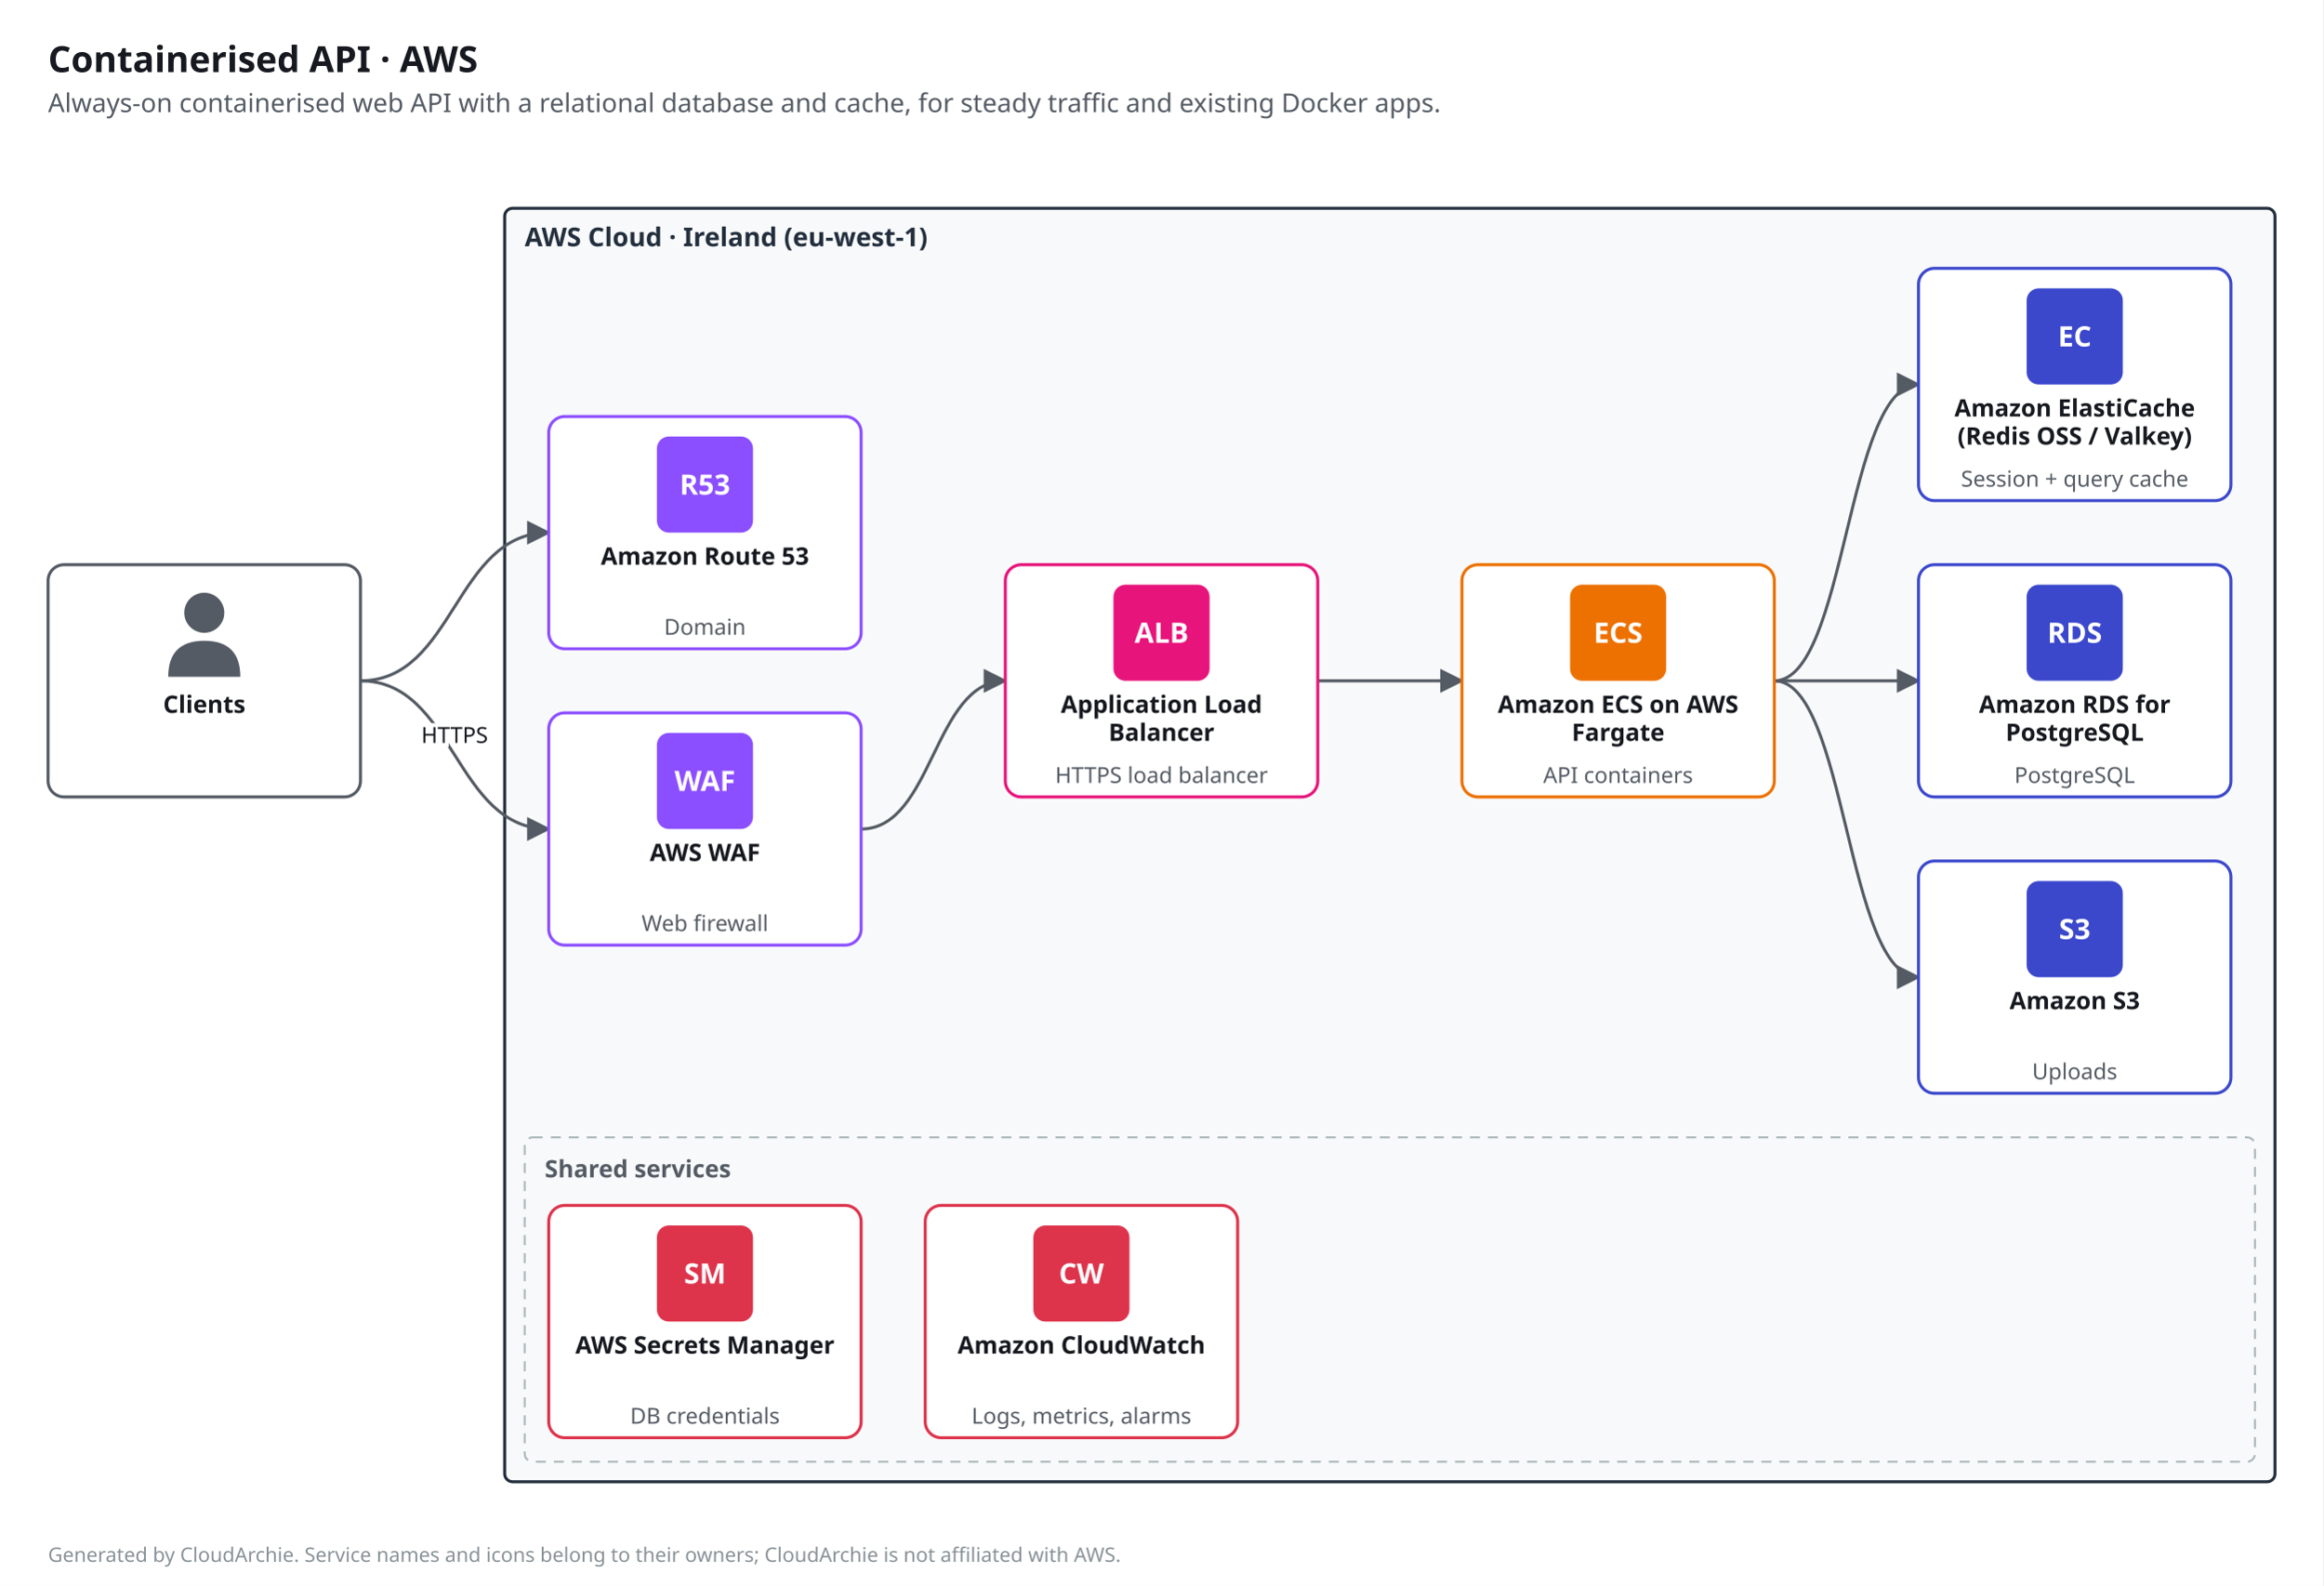
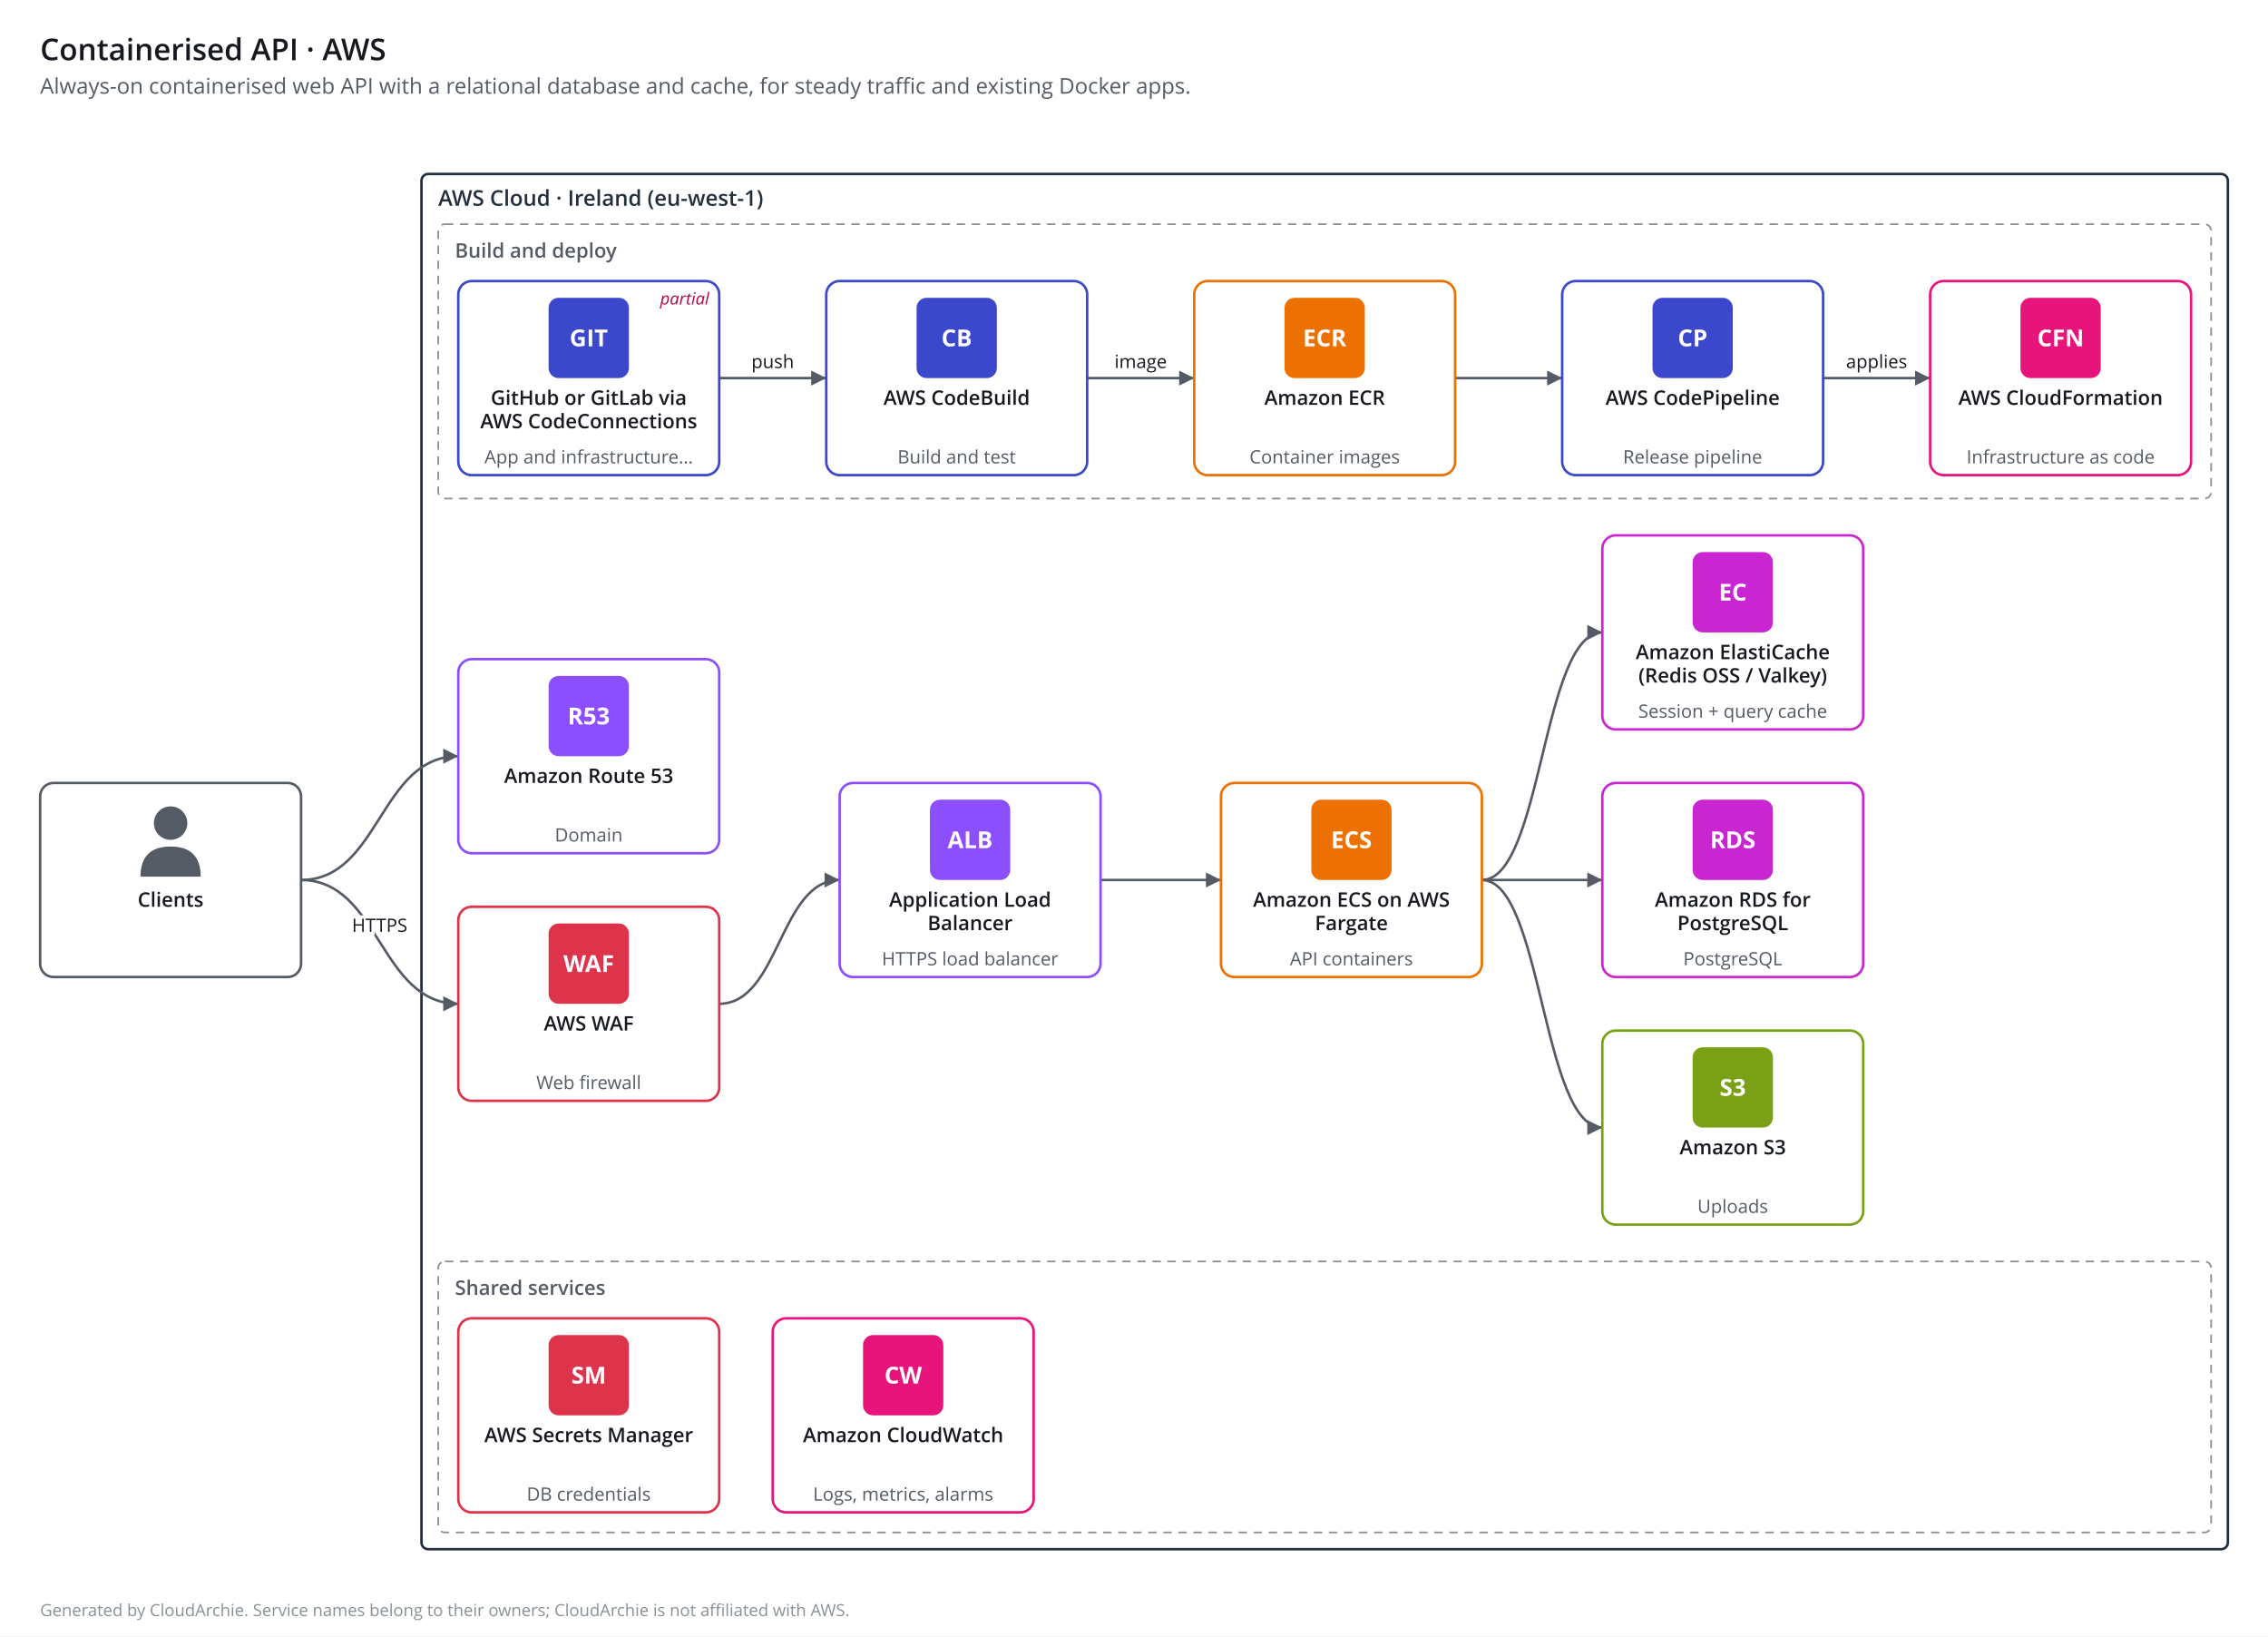
- <svg xmlns="http://www.w3.org/2000/svg" width="1160" height="792" viewBox="0 0 1160 792" role="img" aria-label="Containerised API on AWS">
-   <style>.bg{fill:#ffffff}
- .title{font:600 18px sans-serif;fill:#16191f}
- .subtitle{font:13px sans-serif;fill:#545b64}
- .cloud{fill:#f8f9fa;stroke:#232f3e;stroke-width:1.5}
- .cloud-label{font:600 13px sans-serif;fill:#232f3e}
- .band{fill:none;stroke:#aab7b8;stroke-dasharray:5 4}
- .band-label{font:600 12px sans-serif;fill:#545b64}
- .node-box{fill:#ffffff;stroke-width:1.5}
- .badge{font:700 14px sans-serif;fill:#ffffff}
- .service{font:600 12px sans-serif;fill:#16191f}
- .label{font:11px sans-serif;fill:#545b64}
- .fidelity{font:italic 10px sans-serif;fill:#b0084d}
- .edge{fill:none;stroke:#545b64;stroke-width:1.5}
- .edge-label{font:11px sans-serif;fill:#16191f;paint-order:stroke;stroke:#ffffff;stroke-width:4}
- .footer{font:10px sans-serif;fill:#879196}</style>
-   <defs>
-     <marker id="arrow" viewBox="0 0 10 10" refX="9" refY="5" markerWidth="8" markerHeight="8" orient="auto-start-reverse">
-       <path d="M0,0 L10,5 L0,10 z" fill="#545b64" />
-     </marker>
-   </defs>
-   <rect class="bg" width="1160" height="792" />
-   <text class="title" x="24" y="36">Containerised API · AWS</text>
-   <text class="subtitle" x="24" y="56">Always-on containerised web API with a relational database and cache, for steady traffic and existing Docker apps.</text>
-   <rect class="cloud" x="252" y="104" width="884" height="636" rx="4" />
-   <text class="cloud-label" x="262" y="123">AWS Cloud · Ireland (eu-west-1)</text>
-   <rect class="band" x="262" y="568" width="864" height="162" rx="4" />
-   <text class="band-label" x="272" y="588">Shared services</text>
-   <path class="edge" d="M180,340 C227,340 227,266 274,266" marker-end="url(#arrow)" />
-   <path class="edge" d="M180,340 C227,340 227,414 274,414" marker-end="url(#arrow)" />
-   <text class="edge-label" x="227" y="371" text-anchor="middle">HTTPS</text>
-   <path class="edge" d="M430,414 C466,414 466,340 502,340" marker-end="url(#arrow)" />
-   <path class="edge" d="M658,340 C694,340 694,340 730,340" marker-end="url(#arrow)" />
-   <path class="edge" d="M886,340 C922,340 922,192 958,192" marker-end="url(#arrow)" />
-   <path class="edge" d="M886,340 C922,340 922,340 958,340" marker-end="url(#arrow)" />
-   <path class="edge" d="M886,340 C922,340 922,488 958,488" marker-end="url(#arrow)" />
-   <g class="node" data-id="users" data-capability="client">
-     <rect class="node-box" x="24" y="282" width="156" height="116" rx="8" style="stroke:#545B64" />
+ <svg xmlns="http://www.w3.org/2000/svg" class="ca-diagram ca-aws" width="1356" height="978" viewBox="0 0 1356 978" role="img" aria-label="Containerised API on AWS">
+   <style>.ca-aws{font-family:'Open Sans', 'Helvetica Neue', Arial, sans-serif}
+ .ca-aws .ca-bg{fill:#ffffff}
+ .ca-aws .ca-title{font-size:18px;font-weight:600;fill:#16191f}
+ .ca-aws .ca-subtitle{font-size:13px;fill:#545b64}
+ .ca-aws .ca-cloud{fill:#FFFFFF;stroke:#232F3E;stroke-width:1.5;}
+ .ca-aws .ca-cloud-label{font-size:13px;font-weight:600;fill:#232F3E}
+ .ca-aws .ca-band{fill:none;stroke:#879196;stroke-dasharray:5 4}
+ .ca-aws .ca-band-label{font-size:12px;font-weight:600;fill:#545B64}
+ .ca-aws .ca-node-box{fill:#ffffff;stroke-width:1.5}
+ .ca-aws .ca-badge{font-size:14px;font-weight:700;fill:#ffffff}
+ .ca-aws .ca-service{font-size:12px;font-weight:600;fill:#16191f}
+ .ca-aws .ca-label{font-size:11px;fill:#545b64}
+ .ca-aws .ca-fidelity{font-size:10px;font-style:italic;fill:#b0084d}
+ .ca-aws .ca-edge{fill:none;stroke:#545B64;stroke-width:1.5}
+ .ca-aws .ca-arrow{fill:#545B64}
+ .ca-aws .ca-edge-label{font-size:11px;fill:#16191f;paint-order:stroke;stroke:#ffffff;stroke-width:4}
+ .ca-aws .ca-footer{font-size:10px;fill:#879196}</style>
+   <rect class="ca-bg" width="1356" height="978" />
+   <text class="ca-title" x="24" y="36">Containerised API · AWS</text>
+   <text class="ca-subtitle" x="24" y="56">Always-on containerised web API with a relational database and cache, for steady traffic and existing Docker apps.</text>
+   <rect class="ca-cloud" x="252" y="104" width="1080" height="822" rx="4" />
+   <text class="ca-cloud-label" x="262" y="123">AWS Cloud · Ireland (eu-west-1)</text>
+   <rect class="ca-band" x="262" y="134" width="1060" height="164" rx="4" />
+   <text class="ca-band-label" x="272" y="154">Build and deploy</text>
+   <rect class="ca-band" x="262" y="754" width="1060" height="162" rx="4" />
+   <text class="ca-band-label" x="272" y="774">Shared services</text>
+   <path class="ca-edge" data-from="users" data-to="dns" d="M180,526 C227,526 227,452 274,452" />
+   <polygon class="ca-arrow" data-from="users" data-to="dns" points="274,452 265,447.5 265,456.5" />
+   <path class="ca-edge" data-from="users" data-to="firewall" d="M180,526 C227,526 227,600 274,600" />
+   <polygon class="ca-arrow" data-from="users" data-to="firewall" points="274,600 265,595.5 265,604.5" />
+   <text class="ca-edge-label" data-from="users" data-to="firewall" x="227" y="557" text-anchor="middle">HTTPS</text>
+   <path class="ca-edge" data-from="firewall" data-to="lb" d="M430,600 C466,600 466,526 502,526" />
+   <polygon class="ca-arrow" data-from="firewall" data-to="lb" points="502,526 493,521.5 493,530.5" />
+   <path class="ca-edge" data-from="lb" data-to="app" d="M658,526 C694,526 694,526 730,526" />
+   <polygon class="ca-arrow" data-from="lb" data-to="app" points="730,526 721,521.5 721,530.5" />
+   <path class="ca-edge" data-from="app" data-to="cache" d="M886,526 C922,526 922,378 958,378" />
+   <polygon class="ca-arrow" data-from="app" data-to="cache" points="958,378 949,373.5 949,382.5" />
+   <path class="ca-edge" data-from="app" data-to="db" d="M886,526 C922,526 922,526 958,526" />
+   <polygon class="ca-arrow" data-from="app" data-to="db" points="958,526 949,521.5 949,530.5" />
+   <path class="ca-edge" data-from="app" data-to="files" d="M886,526 C922,526 922,674 958,674" />
+   <polygon class="ca-arrow" data-from="app" data-to="files" points="958,674 949,669.5 949,678.5" />
+   <path class="ca-edge" data-from="repo" data-to="build" d="M430,226 C462,226 462,226 494,226" />
+   <polygon class="ca-arrow" data-from="repo" data-to="build" points="494,226 485,221.5 485,230.5" />
+   <text class="ca-edge-label" data-from="repo" data-to="build" x="462" y="220" text-anchor="middle">push</text>
+   <path class="ca-edge" data-from="build" data-to="registry" d="M650,226 C682,226 682,226 714,226" />
+   <polygon class="ca-arrow" data-from="build" data-to="registry" points="714,226 705,221.5 705,230.5" />
+   <text class="ca-edge-label" data-from="build" data-to="registry" x="682" y="220" text-anchor="middle">image</text>
+   <path class="ca-edge" data-from="registry" data-to="deploy" d="M870,226 C902,226 902,226 934,226" />
+   <polygon class="ca-arrow" data-from="registry" data-to="deploy" points="934,226 925,221.5 925,230.5" />
+   <path class="ca-edge" data-from="deploy" data-to="infra-code" d="M1090,226 C1122,226 1122,226 1154,226" />
+   <polygon class="ca-arrow" data-from="deploy" data-to="infra-code" points="1154,226 1145,221.5 1145,230.5" />
+   <text class="ca-edge-label" data-from="deploy" data-to="infra-code" x="1122" y="220" text-anchor="middle">applies</text>
+   <g class="node" data-id="users" data-capability="client" data-stage="users">
+     <rect class="ca-node-box" x="24" y="468" width="156" height="116" rx="8" style="stroke:#545B64" />
    <g fill="#545B64">
-       <circle cx="102" cy="306" r="10" />
-       <path d="M84,338 Q84,320 102,320 Q120,320 120,338 Z" />
+       <circle cx="102" cy="492" r="10" />
+       <path d="M84,524 Q84,506 102,506 Q120,506 120,524 Z" />
    </g>
-     <text class="service" x="102" y="356" text-anchor="middle">Clients</text>
+     <text class="ca-service" x="102" y="542" text-anchor="middle">Clients</text>
  </g>
-   <g class="node" data-id="dns" data-capability="dns">
-     <rect class="node-box" x="274" y="208" width="156" height="116" rx="8" style="stroke:#8C4FFF" />
-     <rect x="328" y="218" width="48" height="48" rx="6" fill="#8C4FFF" />
-     <text class="badge" x="352" y="247" text-anchor="middle">R53</text>
-     <text class="service" x="352" y="282" text-anchor="middle">Amazon Route 53</text>
-     <text class="label" x="352" y="317" text-anchor="middle">Domain</text>
+   <g class="node" data-id="dns" data-capability="dns" data-stage="serve">
+     <rect class="ca-node-box" x="274" y="394" width="156" height="116" rx="8" style="stroke:#8C4FFF" />
+     <rect x="328" y="404" width="48" height="48" rx="6" fill="#8C4FFF" />
+     <text class="ca-badge" x="352" y="433" text-anchor="middle">R53</text>
+     <text class="ca-service" x="352" y="468" text-anchor="middle">Amazon Route 53</text>
+     <text class="ca-label" x="352" y="503" text-anchor="middle">Domain</text>
  </g>
-   <g class="node" data-id="firewall" data-capability="waf">
-     <rect class="node-box" x="274" y="356" width="156" height="116" rx="8" style="stroke:#8C4FFF" />
-     <rect x="328" y="366" width="48" height="48" rx="6" fill="#8C4FFF" />
-     <text class="badge" x="352" y="395" text-anchor="middle">WAF</text>
-     <text class="service" x="352" y="430" text-anchor="middle">AWS WAF</text>
-     <text class="label" x="352" y="465" text-anchor="middle">Web firewall</text>
+   <g class="node" data-id="firewall" data-capability="waf" data-stage="serve">
+     <rect class="ca-node-box" x="274" y="542" width="156" height="116" rx="8" style="stroke:#DD344C" />
+     <rect x="328" y="552" width="48" height="48" rx="6" fill="#DD344C" />
+     <text class="ca-badge" x="352" y="581" text-anchor="middle">WAF</text>
+     <text class="ca-service" x="352" y="616" text-anchor="middle">AWS WAF</text>
+     <text class="ca-label" x="352" y="651" text-anchor="middle">Web firewall</text>
  </g>
-   <g class="node" data-id="lb" data-capability="load-balancer">
-     <rect class="node-box" x="502" y="282" width="156" height="116" rx="8" style="stroke:#E7157B" />
-     <rect x="556" y="292" width="48" height="48" rx="6" fill="#E7157B" />
-     <text class="badge" x="580" y="321" text-anchor="middle">ALB</text>
-     <text class="service" x="580" y="356" text-anchor="middle">Application Load</text>
-     <text class="service" x="580" y="370" text-anchor="middle">Balancer</text>
-     <text class="label" x="580" y="391" text-anchor="middle">HTTPS load balancer</text>
+   <g class="node" data-id="lb" data-capability="load-balancer" data-stage="serve">
+     <rect class="ca-node-box" x="502" y="468" width="156" height="116" rx="8" style="stroke:#8C4FFF" />
+     <rect x="556" y="478" width="48" height="48" rx="6" fill="#8C4FFF" />
+     <text class="ca-badge" x="580" y="507" text-anchor="middle">ALB</text>
+     <text class="ca-service" x="580" y="542" text-anchor="middle">Application Load</text>
+     <text class="ca-service" x="580" y="556" text-anchor="middle">Balancer</text>
+     <text class="ca-label" x="580" y="577" text-anchor="middle">HTTPS load balancer</text>
  </g>
-   <g class="node" data-id="app" data-capability="container-service">
-     <rect class="node-box" x="730" y="282" width="156" height="116" rx="8" style="stroke:#ED7100" />
-     <rect x="784" y="292" width="48" height="48" rx="6" fill="#ED7100" />
-     <text class="badge" x="808" y="321" text-anchor="middle">ECS</text>
-     <text class="service" x="808" y="356" text-anchor="middle">Amazon ECS on AWS</text>
-     <text class="service" x="808" y="370" text-anchor="middle">Fargate</text>
-     <text class="label" x="808" y="391" text-anchor="middle">API containers</text>
+   <g class="node" data-id="app" data-capability="container-service" data-stage="run">
+     <rect class="ca-node-box" x="730" y="468" width="156" height="116" rx="8" style="stroke:#ED7100" />
+     <rect x="784" y="478" width="48" height="48" rx="6" fill="#ED7100" />
+     <text class="ca-badge" x="808" y="507" text-anchor="middle">ECS</text>
+     <text class="ca-service" x="808" y="542" text-anchor="middle">Amazon ECS on AWS</text>
+     <text class="ca-service" x="808" y="556" text-anchor="middle">Fargate</text>
+     <text class="ca-label" x="808" y="577" text-anchor="middle">API containers</text>
  </g>
-   <g class="node" data-id="cache" data-capability="cache">
-     <rect class="node-box" x="958" y="134" width="156" height="116" rx="8" style="stroke:#3B48CC" />
-     <rect x="1012" y="144" width="48" height="48" rx="6" fill="#3B48CC" />
-     <text class="badge" x="1036" y="173" text-anchor="middle">EC</text>
-     <text class="service" x="1036" y="208" text-anchor="middle">Amazon ElastiCache</text>
-     <text class="service" x="1036" y="222" text-anchor="middle">(Redis OSS / Valkey)</text>
-     <text class="label" x="1036" y="243" text-anchor="middle">Session + query cache</text>
+   <g class="node" data-id="cache" data-capability="cache" data-stage="store">
+     <rect class="ca-node-box" x="958" y="320" width="156" height="116" rx="8" style="stroke:#C925D1" />
+     <rect x="1012" y="330" width="48" height="48" rx="6" fill="#C925D1" />
+     <text class="ca-badge" x="1036" y="359" text-anchor="middle">EC</text>
+     <text class="ca-service" x="1036" y="394" text-anchor="middle">Amazon ElastiCache</text>
+     <text class="ca-service" x="1036" y="408" text-anchor="middle">(Redis OSS / Valkey)</text>
+     <text class="ca-label" x="1036" y="429" text-anchor="middle">Session + query cache</text>
  </g>
-   <g class="node" data-id="db" data-capability="relational-db">
-     <rect class="node-box" x="958" y="282" width="156" height="116" rx="8" style="stroke:#3B48CC" />
-     <rect x="1012" y="292" width="48" height="48" rx="6" fill="#3B48CC" />
-     <text class="badge" x="1036" y="321" text-anchor="middle">RDS</text>
-     <text class="service" x="1036" y="356" text-anchor="middle">Amazon RDS for</text>
-     <text class="service" x="1036" y="370" text-anchor="middle">PostgreSQL</text>
-     <text class="label" x="1036" y="391" text-anchor="middle">PostgreSQL</text>
+   <g class="node" data-id="db" data-capability="relational-db" data-stage="store">
+     <rect class="ca-node-box" x="958" y="468" width="156" height="116" rx="8" style="stroke:#C925D1" />
+     <rect x="1012" y="478" width="48" height="48" rx="6" fill="#C925D1" />
+     <text class="ca-badge" x="1036" y="507" text-anchor="middle">RDS</text>
+     <text class="ca-service" x="1036" y="542" text-anchor="middle">Amazon RDS for</text>
+     <text class="ca-service" x="1036" y="556" text-anchor="middle">PostgreSQL</text>
+     <text class="ca-label" x="1036" y="577" text-anchor="middle">PostgreSQL</text>
  </g>
-   <g class="node" data-id="files" data-capability="object-storage">
-     <rect class="node-box" x="958" y="430" width="156" height="116" rx="8" style="stroke:#3B48CC" />
-     <rect x="1012" y="440" width="48" height="48" rx="6" fill="#3B48CC" />
-     <text class="badge" x="1036" y="469" text-anchor="middle">S3</text>
-     <text class="service" x="1036" y="504" text-anchor="middle">Amazon S3</text>
-     <text class="label" x="1036" y="539" text-anchor="middle">Uploads</text>
+   <g class="node" data-id="files" data-capability="object-storage" data-stage="store">
+     <rect class="ca-node-box" x="958" y="616" width="156" height="116" rx="8" style="stroke:#7AA116" />
+     <rect x="1012" y="626" width="48" height="48" rx="6" fill="#7AA116" />
+     <text class="ca-badge" x="1036" y="655" text-anchor="middle">S3</text>
+     <text class="ca-service" x="1036" y="690" text-anchor="middle">Amazon S3</text>
+     <text class="ca-label" x="1036" y="725" text-anchor="middle">Uploads</text>
  </g>
-   <g class="node" data-id="secrets" data-capability="secrets">
-     <rect class="node-box" x="274" y="602" width="156" height="116" rx="8" style="stroke:#DD344C" />
-     <rect x="328" y="612" width="48" height="48" rx="6" fill="#DD344C" />
-     <text class="badge" x="352" y="641" text-anchor="middle">SM</text>
-     <text class="service" x="352" y="676" text-anchor="middle">AWS Secrets Manager</text>
-     <text class="label" x="352" y="711" text-anchor="middle">DB credentials</text>
+   <g class="node" data-id="secrets" data-capability="secrets" data-stage="operate">
+     <rect class="ca-node-box" x="274" y="788" width="156" height="116" rx="8" style="stroke:#DD344C" />
+     <rect x="328" y="798" width="48" height="48" rx="6" fill="#DD344C" />
+     <text class="ca-badge" x="352" y="827" text-anchor="middle">SM</text>
+     <text class="ca-service" x="352" y="862" text-anchor="middle">AWS Secrets Manager</text>
+     <text class="ca-label" x="352" y="897" text-anchor="middle">DB credentials</text>
  </g>
-   <g class="node" data-id="logs" data-capability="monitoring">
-     <rect class="node-box" x="462" y="602" width="156" height="116" rx="8" style="stroke:#DD344C" />
-     <rect x="516" y="612" width="48" height="48" rx="6" fill="#DD344C" />
-     <text class="badge" x="540" y="641" text-anchor="middle">CW</text>
-     <text class="service" x="540" y="676" text-anchor="middle">Amazon CloudWatch</text>
-     <text class="label" x="540" y="711" text-anchor="middle">Logs, metrics, alarms</text>
+   <g class="node" data-id="logs" data-capability="monitoring" data-stage="operate">
+     <rect class="ca-node-box" x="462" y="788" width="156" height="116" rx="8" style="stroke:#E7157B" />
+     <rect x="516" y="798" width="48" height="48" rx="6" fill="#E7157B" />
+     <text class="ca-badge" x="540" y="827" text-anchor="middle">CW</text>
+     <text class="ca-service" x="540" y="862" text-anchor="middle">Amazon CloudWatch</text>
+     <text class="ca-label" x="540" y="897" text-anchor="middle">Logs, metrics, alarms</text>
  </g>
-   <text class="footer" x="24" y="780">Generated by CloudArchie. Service names and icons belong to their owners; CloudArchie is not affiliated with AWS.</text>
+   <g class="node" data-id="repo" data-capability="source-control" data-stage="code">
+     <rect class="ca-node-box" x="274" y="168" width="156" height="116" rx="8" style="stroke:#3B48CC" />
+     <rect x="328" y="178" width="48" height="48" rx="6" fill="#3B48CC" />
+     <text class="ca-badge" x="352" y="207" text-anchor="middle">GIT</text>
+     <text class="ca-service" x="352" y="242" text-anchor="middle">GitHub or GitLab via</text>
+     <text class="ca-service" x="352" y="256" text-anchor="middle">AWS CodeConnections</text>
+     <text class="ca-label" x="352" y="277" text-anchor="middle">App and infrastructure…</text>
+     <text class="ca-fidelity" x="424" y="182" text-anchor="end">partial</text>
+   </g>
+   <g class="node" data-id="build" data-capability="ci-build" data-stage="build">
+     <rect class="ca-node-box" x="494" y="168" width="156" height="116" rx="8" style="stroke:#3B48CC" />
+     <rect x="548" y="178" width="48" height="48" rx="6" fill="#3B48CC" />
+     <text class="ca-badge" x="572" y="207" text-anchor="middle">CB</text>
+     <text class="ca-service" x="572" y="242" text-anchor="middle">AWS CodeBuild</text>
+     <text class="ca-label" x="572" y="277" text-anchor="middle">Build and test</text>
+   </g>
+   <g class="node" data-id="registry" data-capability="container-registry" data-stage="ship">
+     <rect class="ca-node-box" x="714" y="168" width="156" height="116" rx="8" style="stroke:#ED7100" />
+     <rect x="768" y="178" width="48" height="48" rx="6" fill="#ED7100" />
+     <text class="ca-badge" x="792" y="207" text-anchor="middle">ECR</text>
+     <text class="ca-service" x="792" y="242" text-anchor="middle">Amazon ECR</text>
+     <text class="ca-label" x="792" y="277" text-anchor="middle">Container images</text>
+   </g>
+   <g class="node" data-id="deploy" data-capability="cd-deploy" data-stage="ship">
+     <rect class="ca-node-box" x="934" y="168" width="156" height="116" rx="8" style="stroke:#3B48CC" />
+     <rect x="988" y="178" width="48" height="48" rx="6" fill="#3B48CC" />
+     <text class="ca-badge" x="1012" y="207" text-anchor="middle">CP</text>
+     <text class="ca-service" x="1012" y="242" text-anchor="middle">AWS CodePipeline</text>
+     <text class="ca-label" x="1012" y="277" text-anchor="middle">Release pipeline</text>
+   </g>
+   <g class="node" data-id="infra-code" data-capability="iac" data-stage="code">
+     <rect class="ca-node-box" x="1154" y="168" width="156" height="116" rx="8" style="stroke:#E7157B" />
+     <rect x="1208" y="178" width="48" height="48" rx="6" fill="#E7157B" />
+     <text class="ca-badge" x="1232" y="207" text-anchor="middle">CFN</text>
+     <text class="ca-service" x="1232" y="242" text-anchor="middle">AWS CloudFormation</text>
+     <text class="ca-label" x="1232" y="277" text-anchor="middle">Infrastructure as code</text>
+   </g>
+   <text class="ca-footer" x="24" y="966">Generated by CloudArchie. Service names belong to their owners; CloudArchie is not affiliated with AWS.</text>
</svg>
